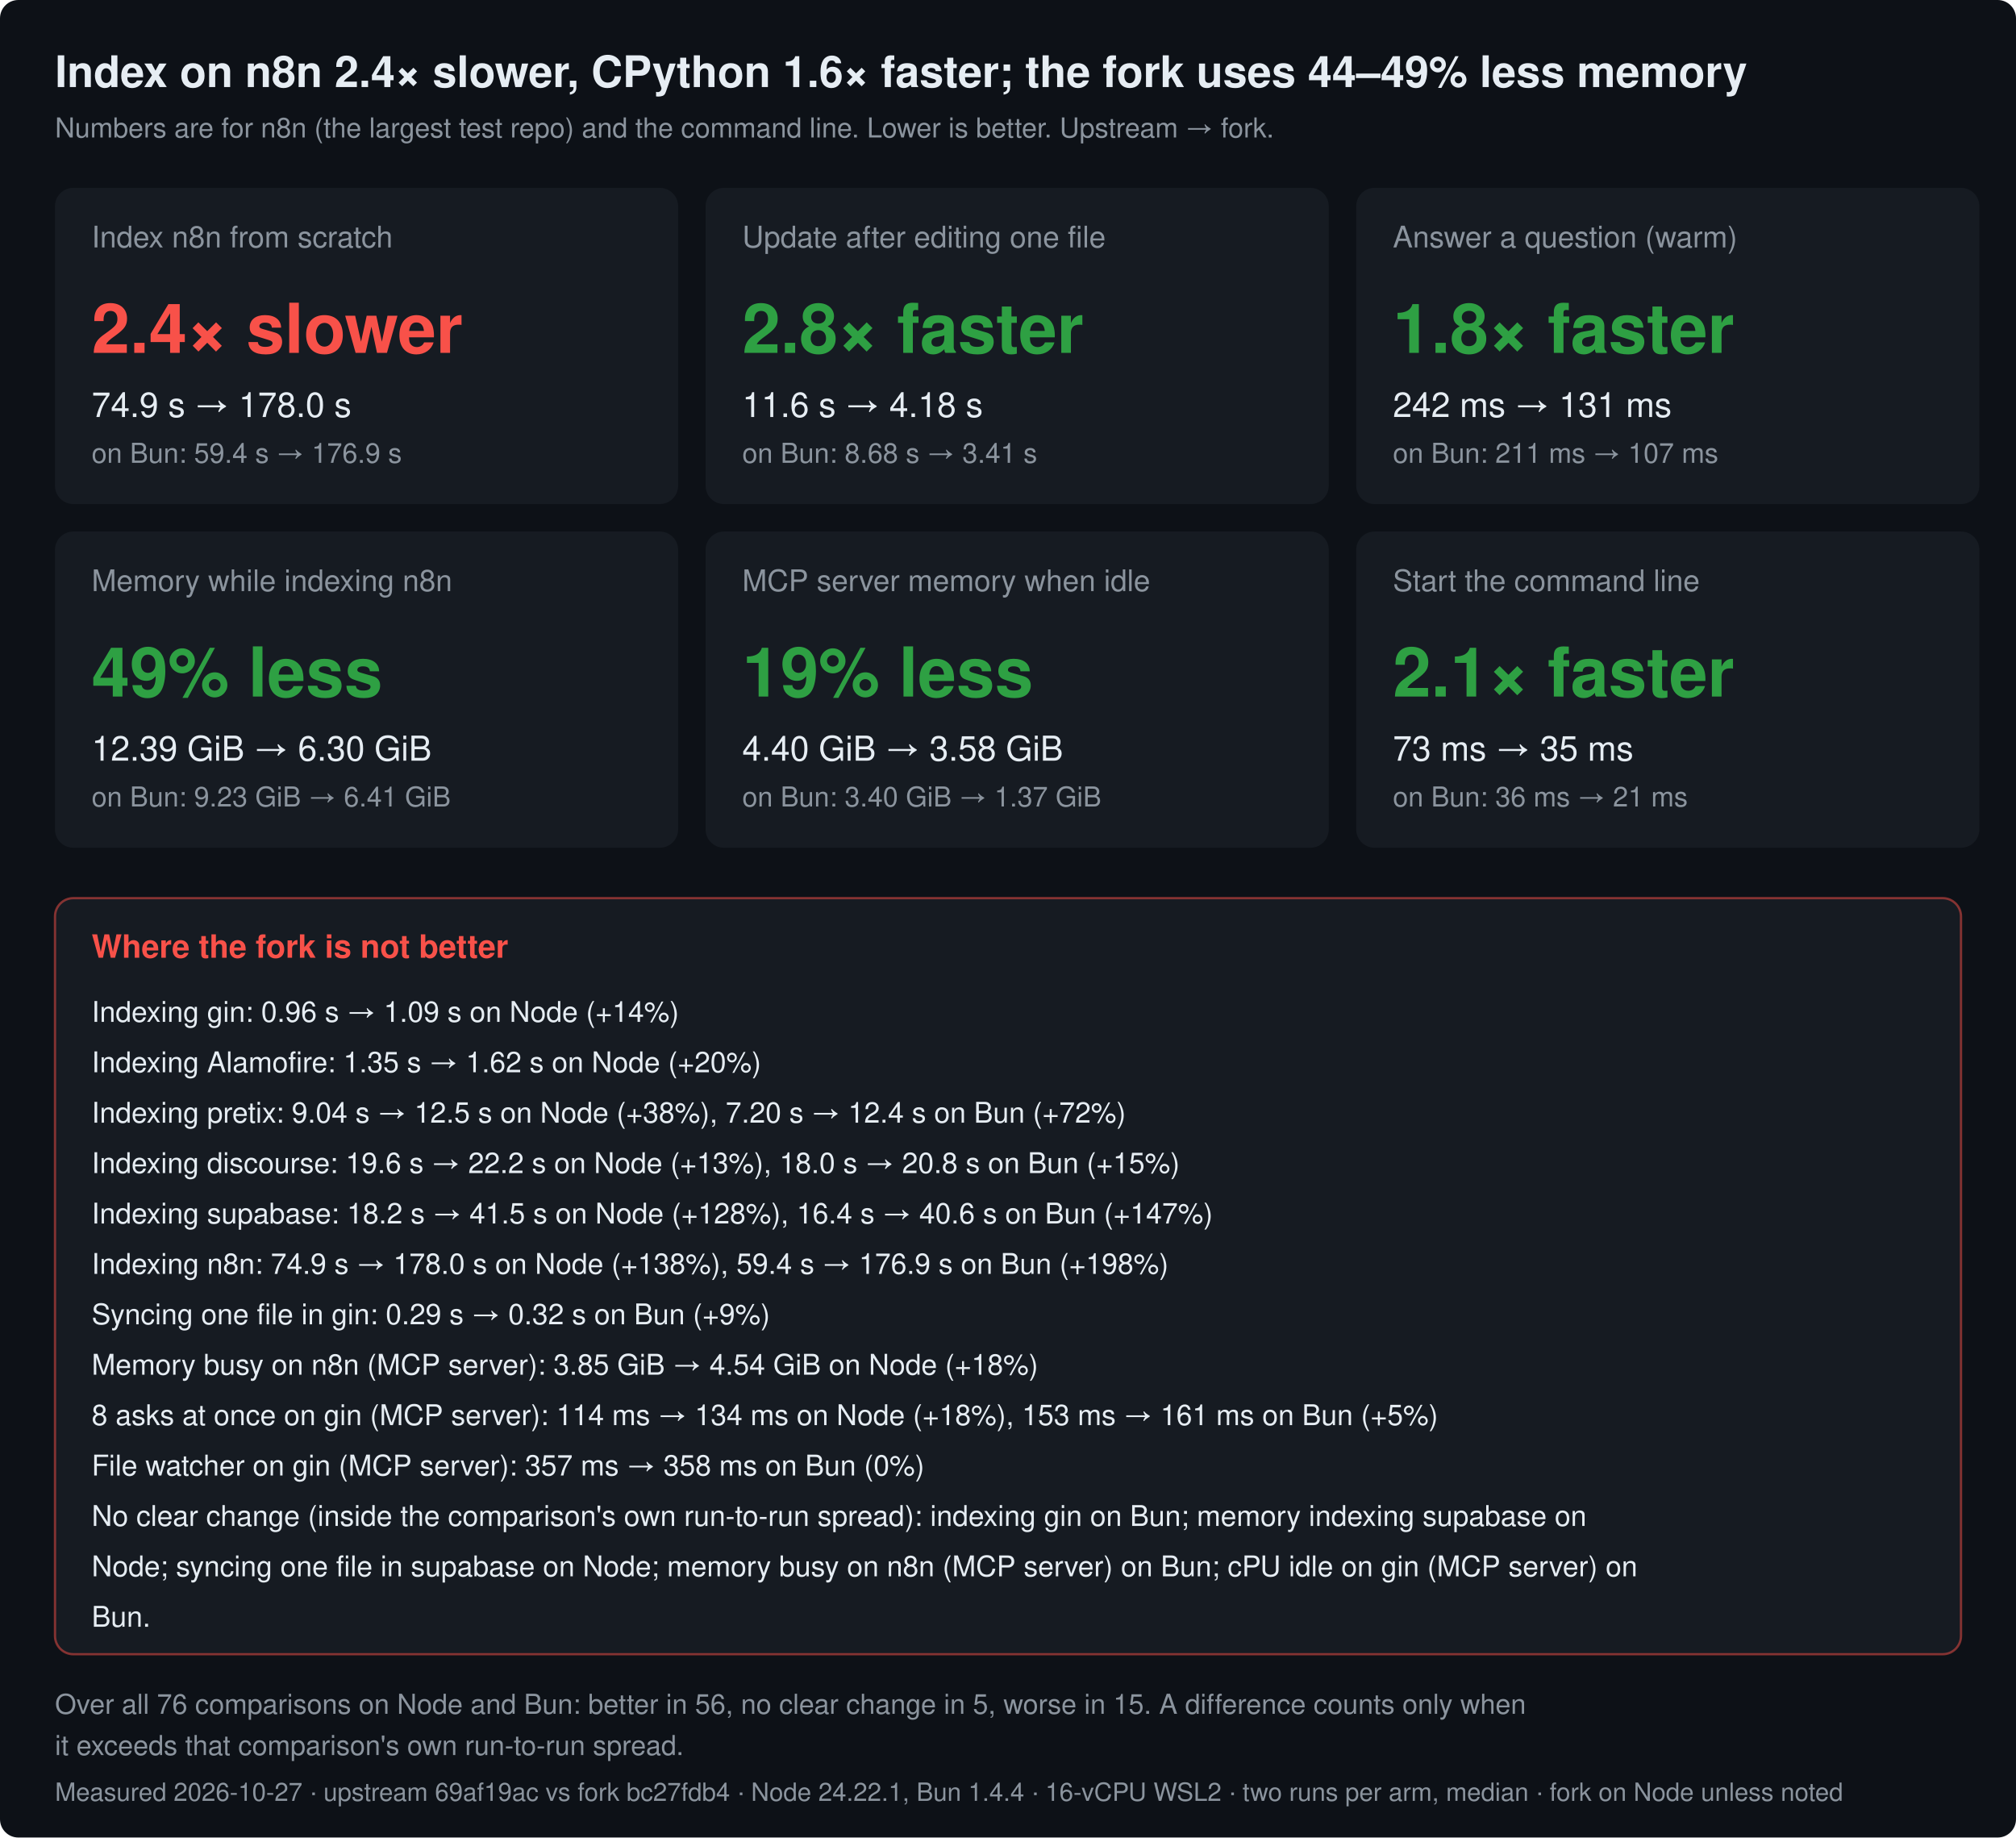
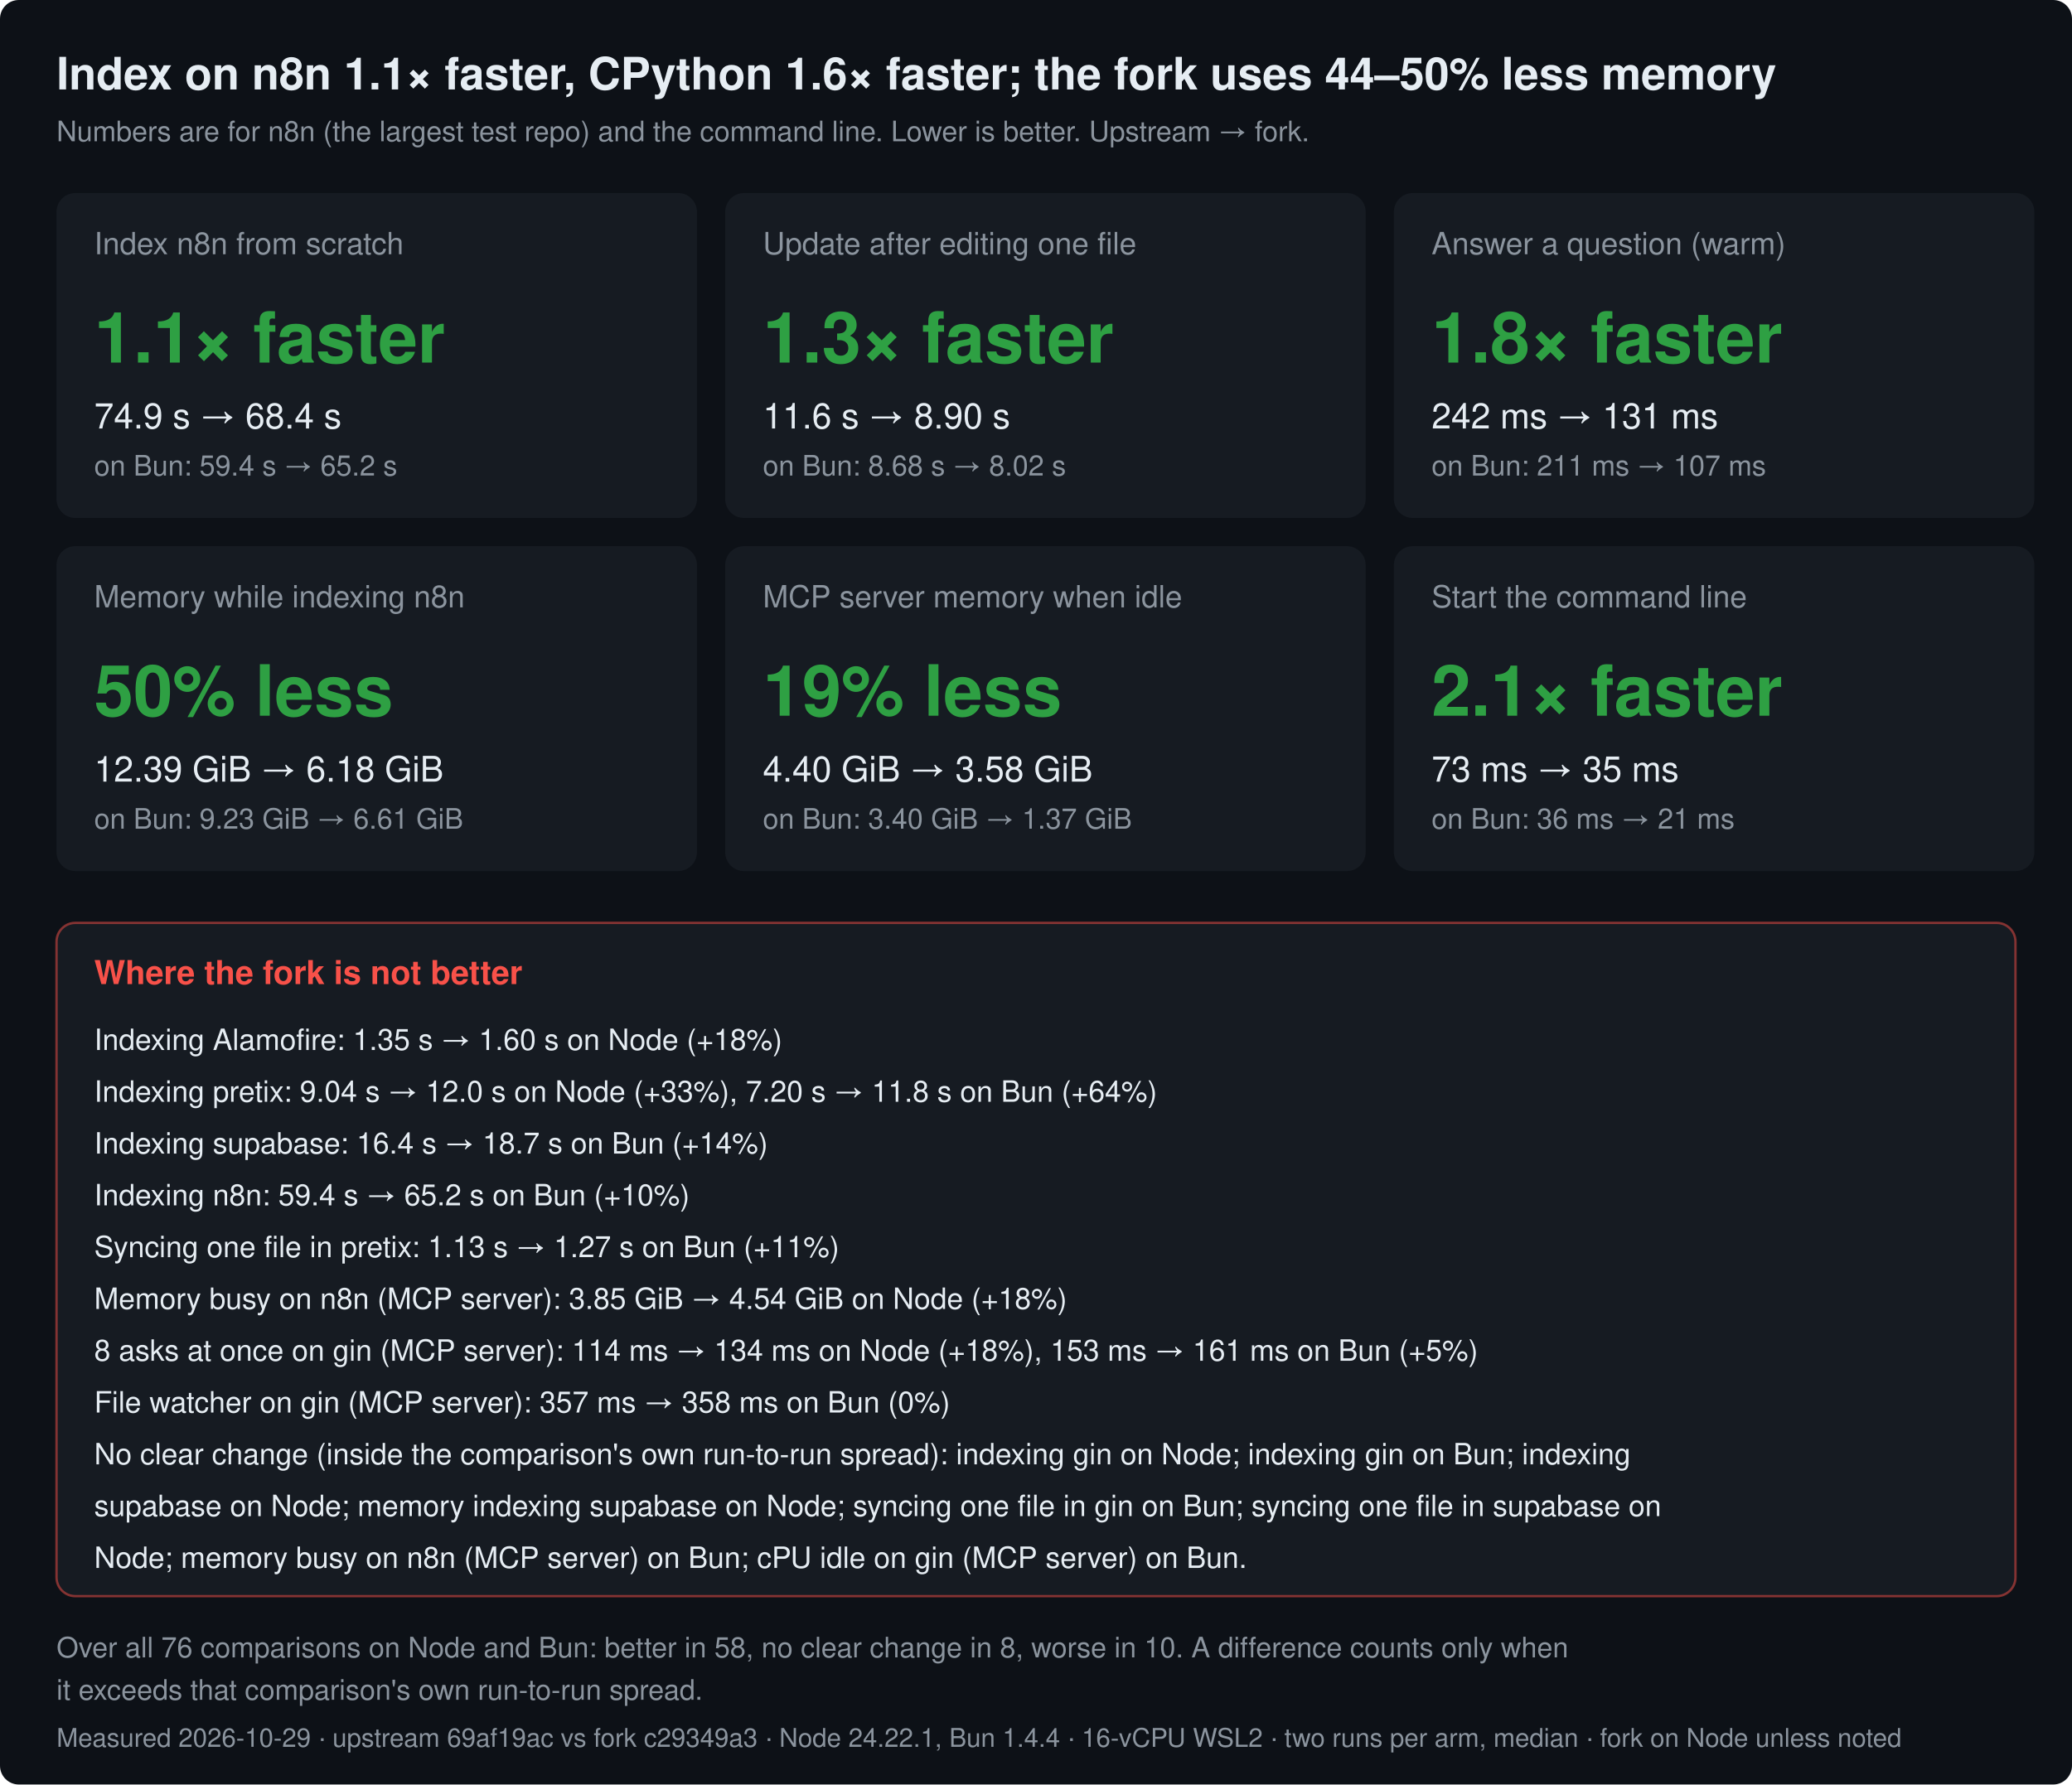
- <svg xmlns="http://www.w3.org/2000/svg" width="880" height="802" viewBox="0 0 880 802" font-family="-apple-system, BlinkMacSystemFont, 'Segoe UI', Helvetica, Arial, sans-serif" role="img" aria-labelledby="t d">
-   <rect width="880" height="802" rx="8" fill="#0d1117" />
-   <text x="24" y="38" font-size="19" font-weight="700" fill="#e6edf3" text-anchor="start">Index on n8n 2.4× slower, CPython 1.6× faster; the fork uses 44–49% less memory</text>
+ <svg xmlns="http://www.w3.org/2000/svg" width="880" height="758" viewBox="0 0 880 758" font-family="-apple-system, BlinkMacSystemFont, 'Segoe UI', Helvetica, Arial, sans-serif" role="img" aria-labelledby="t d">
+   <rect width="880" height="758" rx="8" fill="#0d1117" />
+   <text x="24" y="38" font-size="19" font-weight="700" fill="#e6edf3" text-anchor="start">Index on n8n 1.1× faster, CPython 1.6× faster; the fork uses 44–50% less memory</text>
  <text x="24" y="60" font-size="12" font-weight="400" fill="#8b949e" text-anchor="start">Numbers are for n8n (the largest test repo) and the command line. Lower is better. Upstream → fork.</text>
  <rect x="24" y="82" width="272" height="138" rx="8" fill="#161b22" />
  <text x="40" y="108" font-size="13" font-weight="400" fill="#8b949e" text-anchor="start">Index n8n from scratch</text>
-   <text x="40" y="154" font-size="30" font-weight="700" fill="#f85149" text-anchor="start">2.4× slower</text>
-   <text x="40" y="182" font-size="15" font-weight="400" fill="#e6edf3" text-anchor="start">74.9 s → 178.0 s</text>
-   <text x="40" y="202" font-size="12" font-weight="400" fill="#8b949e" text-anchor="start">on Bun: 59.4 s → 176.9 s</text>
+   <text x="40" y="154" font-size="30" font-weight="700" fill="#2ea043" text-anchor="start">1.1× faster</text>
+   <text x="40" y="182" font-size="15" font-weight="400" fill="#e6edf3" text-anchor="start">74.9 s → 68.4 s</text>
+   <text x="40" y="202" font-size="12" font-weight="400" fill="#8b949e" text-anchor="start">on Bun: 59.4 s → 65.2 s</text>
  <rect x="308" y="82" width="272" height="138" rx="8" fill="#161b22" />
  <text x="324" y="108" font-size="13" font-weight="400" fill="#8b949e" text-anchor="start">Update after editing one file</text>
-   <text x="324" y="154" font-size="30" font-weight="700" fill="#2ea043" text-anchor="start">2.8× faster</text>
-   <text x="324" y="182" font-size="15" font-weight="400" fill="#e6edf3" text-anchor="start">11.6 s → 4.18 s</text>
-   <text x="324" y="202" font-size="12" font-weight="400" fill="#8b949e" text-anchor="start">on Bun: 8.68 s → 3.41 s</text>
+   <text x="324" y="154" font-size="30" font-weight="700" fill="#2ea043" text-anchor="start">1.3× faster</text>
+   <text x="324" y="182" font-size="15" font-weight="400" fill="#e6edf3" text-anchor="start">11.6 s → 8.90 s</text>
+   <text x="324" y="202" font-size="12" font-weight="400" fill="#8b949e" text-anchor="start">on Bun: 8.68 s → 8.02 s</text>
  <rect x="592" y="82" width="272" height="138" rx="8" fill="#161b22" />
  <text x="608" y="108" font-size="13" font-weight="400" fill="#8b949e" text-anchor="start">Answer a question (warm)</text>
  <text x="608" y="154" font-size="30" font-weight="700" fill="#2ea043" text-anchor="start">1.8× faster</text>
  <text x="608" y="182" font-size="15" font-weight="400" fill="#e6edf3" text-anchor="start">242 ms → 131 ms</text>
  <text x="608" y="202" font-size="12" font-weight="400" fill="#8b949e" text-anchor="start">on Bun: 211 ms → 107 ms</text>
  <rect x="24" y="232" width="272" height="138" rx="8" fill="#161b22" />
  <text x="40" y="258" font-size="13" font-weight="400" fill="#8b949e" text-anchor="start">Memory while indexing n8n</text>
-   <text x="40" y="304" font-size="30" font-weight="700" fill="#2ea043" text-anchor="start">49% less</text>
-   <text x="40" y="332" font-size="15" font-weight="400" fill="#e6edf3" text-anchor="start">12.39 GiB → 6.30 GiB</text>
-   <text x="40" y="352" font-size="12" font-weight="400" fill="#8b949e" text-anchor="start">on Bun: 9.23 GiB → 6.41 GiB</text>
+   <text x="40" y="304" font-size="30" font-weight="700" fill="#2ea043" text-anchor="start">50% less</text>
+   <text x="40" y="332" font-size="15" font-weight="400" fill="#e6edf3" text-anchor="start">12.39 GiB → 6.18 GiB</text>
+   <text x="40" y="352" font-size="12" font-weight="400" fill="#8b949e" text-anchor="start">on Bun: 9.23 GiB → 6.61 GiB</text>
  <rect x="308" y="232" width="272" height="138" rx="8" fill="#161b22" />
  <text x="324" y="258" font-size="13" font-weight="400" fill="#8b949e" text-anchor="start">MCP server memory when idle</text>
  <text x="324" y="304" font-size="30" font-weight="700" fill="#2ea043" text-anchor="start">19% less</text>
  <text x="324" y="332" font-size="15" font-weight="400" fill="#e6edf3" text-anchor="start">4.40 GiB → 3.58 GiB</text>
  <text x="324" y="352" font-size="12" font-weight="400" fill="#8b949e" text-anchor="start">on Bun: 3.40 GiB → 1.37 GiB</text>
  <rect x="592" y="232" width="272" height="138" rx="8" fill="#161b22" />
  <text x="608" y="258" font-size="13" font-weight="400" fill="#8b949e" text-anchor="start">Start the command line</text>
  <text x="608" y="304" font-size="30" font-weight="700" fill="#2ea043" text-anchor="start">2.1× faster</text>
  <text x="608" y="332" font-size="15" font-weight="400" fill="#e6edf3" text-anchor="start">73 ms → 35 ms</text>
  <text x="608" y="352" font-size="12" font-weight="400" fill="#8b949e" text-anchor="start">on Bun: 36 ms → 21 ms</text>
-   <rect x="24" y="392" width="832" height="330" rx="8" fill="#161b22" stroke="#f85149" stroke-opacity=".5" />
+   <rect x="24" y="392" width="832" height="286" rx="8" fill="#161b22" stroke="#f85149" stroke-opacity=".5" />
  <text x="40" y="418" font-size="14" font-weight="700" fill="#f85149" text-anchor="start">Where the fork is not better</text>
-   <text x="40" y="446" font-size="12.5" font-weight="400" fill="#e6edf3" text-anchor="start">Indexing gin: 0.96 s → 1.09 s on Node (+14%)</text>
-   <text x="40" y="468" font-size="12.5" font-weight="400" fill="#e6edf3" text-anchor="start">Indexing Alamofire: 1.35 s → 1.62 s on Node (+20%)</text>
-   <text x="40" y="490" font-size="12.5" font-weight="400" fill="#e6edf3" text-anchor="start">Indexing pretix: 9.04 s → 12.5 s on Node (+38%), 7.20 s → 12.4 s on Bun (+72%)</text>
-   <text x="40" y="512" font-size="12.5" font-weight="400" fill="#e6edf3" text-anchor="start">Indexing discourse: 19.6 s → 22.2 s on Node (+13%), 18.0 s → 20.8 s on Bun (+15%)</text>
-   <text x="40" y="534" font-size="12.5" font-weight="400" fill="#e6edf3" text-anchor="start">Indexing supabase: 18.2 s → 41.5 s on Node (+128%), 16.4 s → 40.6 s on Bun (+147%)</text>
-   <text x="40" y="556" font-size="12.5" font-weight="400" fill="#e6edf3" text-anchor="start">Indexing n8n: 74.9 s → 178.0 s on Node (+138%), 59.4 s → 176.9 s on Bun (+198%)</text>
-   <text x="40" y="578" font-size="12.5" font-weight="400" fill="#e6edf3" text-anchor="start">Syncing one file in gin: 0.29 s → 0.32 s on Bun (+9%)</text>
-   <text x="40" y="600" font-size="12.5" font-weight="400" fill="#e6edf3" text-anchor="start">Memory busy on n8n (MCP server): 3.85 GiB → 4.54 GiB on Node (+18%)</text>
-   <text x="40" y="622" font-size="12.5" font-weight="400" fill="#e6edf3" text-anchor="start">8 asks at once on gin (MCP server): 114 ms → 134 ms on Node (+18%), 153 ms → 161 ms on Bun (+5%)</text>
-   <text x="40" y="644" font-size="12.5" font-weight="400" fill="#e6edf3" text-anchor="start">File watcher on gin (MCP server): 357 ms → 358 ms on Bun (0%)</text>
-   <text x="40" y="666" font-size="12.5" font-weight="400" fill="#e6edf3" text-anchor="start">No clear change (inside the comparison's own run-to-run spread): indexing gin on Bun; memory indexing supabase on</text>
-   <text x="40" y="688" font-size="12.5" font-weight="400" fill="#e6edf3" text-anchor="start">Node; syncing one file in supabase on Node; memory busy on n8n (MCP server) on Bun; cPU idle on gin (MCP server) on</text>
-   <text x="40" y="710" font-size="12.5" font-weight="400" fill="#e6edf3" text-anchor="start">Bun.</text>
-   <text x="24" y="748" font-size="12" font-weight="400" fill="#8b949e" text-anchor="start">Over all 76 comparisons on Node and Bun: better in 56, no clear change in 5, worse in 15. A difference counts only when</text>
-   <text x="24" y="766" font-size="12" font-weight="400" fill="#8b949e" text-anchor="start">it exceeds that comparison's own run-to-run spread.</text>
-   <text x="24" y="786" font-size="11" font-weight="400" fill="#8b949e" text-anchor="start">Measured 2026-10-27 · upstream 69af19ac vs fork bc27fdb4 · Node 24.22.1, Bun 1.4.4 · 16-vCPU WSL2 · two runs per arm, median · fork on Node unless noted</text>
+   <text x="40" y="446" font-size="12.5" font-weight="400" fill="#e6edf3" text-anchor="start">Indexing Alamofire: 1.35 s → 1.60 s on Node (+18%)</text>
+   <text x="40" y="468" font-size="12.5" font-weight="400" fill="#e6edf3" text-anchor="start">Indexing pretix: 9.04 s → 12.0 s on Node (+33%), 7.20 s → 11.8 s on Bun (+64%)</text>
+   <text x="40" y="490" font-size="12.5" font-weight="400" fill="#e6edf3" text-anchor="start">Indexing supabase: 16.4 s → 18.7 s on Bun (+14%)</text>
+   <text x="40" y="512" font-size="12.5" font-weight="400" fill="#e6edf3" text-anchor="start">Indexing n8n: 59.4 s → 65.2 s on Bun (+10%)</text>
+   <text x="40" y="534" font-size="12.5" font-weight="400" fill="#e6edf3" text-anchor="start">Syncing one file in pretix: 1.13 s → 1.27 s on Bun (+11%)</text>
+   <text x="40" y="556" font-size="12.5" font-weight="400" fill="#e6edf3" text-anchor="start">Memory busy on n8n (MCP server): 3.85 GiB → 4.54 GiB on Node (+18%)</text>
+   <text x="40" y="578" font-size="12.5" font-weight="400" fill="#e6edf3" text-anchor="start">8 asks at once on gin (MCP server): 114 ms → 134 ms on Node (+18%), 153 ms → 161 ms on Bun (+5%)</text>
+   <text x="40" y="600" font-size="12.5" font-weight="400" fill="#e6edf3" text-anchor="start">File watcher on gin (MCP server): 357 ms → 358 ms on Bun (0%)</text>
+   <text x="40" y="622" font-size="12.5" font-weight="400" fill="#e6edf3" text-anchor="start">No clear change (inside the comparison's own run-to-run spread): indexing gin on Node; indexing gin on Bun; indexing</text>
+   <text x="40" y="644" font-size="12.5" font-weight="400" fill="#e6edf3" text-anchor="start">supabase on Node; memory indexing supabase on Node; syncing one file in gin on Bun; syncing one file in supabase on</text>
+   <text x="40" y="666" font-size="12.5" font-weight="400" fill="#e6edf3" text-anchor="start">Node; memory busy on n8n (MCP server) on Bun; cPU idle on gin (MCP server) on Bun.</text>
+   <text x="24" y="704" font-size="12" font-weight="400" fill="#8b949e" text-anchor="start">Over all 76 comparisons on Node and Bun: better in 58, no clear change in 8, worse in 10. A difference counts only when</text>
+   <text x="24" y="722" font-size="12" font-weight="400" fill="#8b949e" text-anchor="start">it exceeds that comparison's own run-to-run spread.</text>
+   <text x="24" y="742" font-size="11" font-weight="400" fill="#8b949e" text-anchor="start">Measured 2026-10-29 · upstream 69af19ac vs fork c29349a3 · Node 24.22.1, Bun 1.4.4 · 16-vCPU WSL2 · two runs per arm, median · fork on Node unless noted</text>
</svg>
